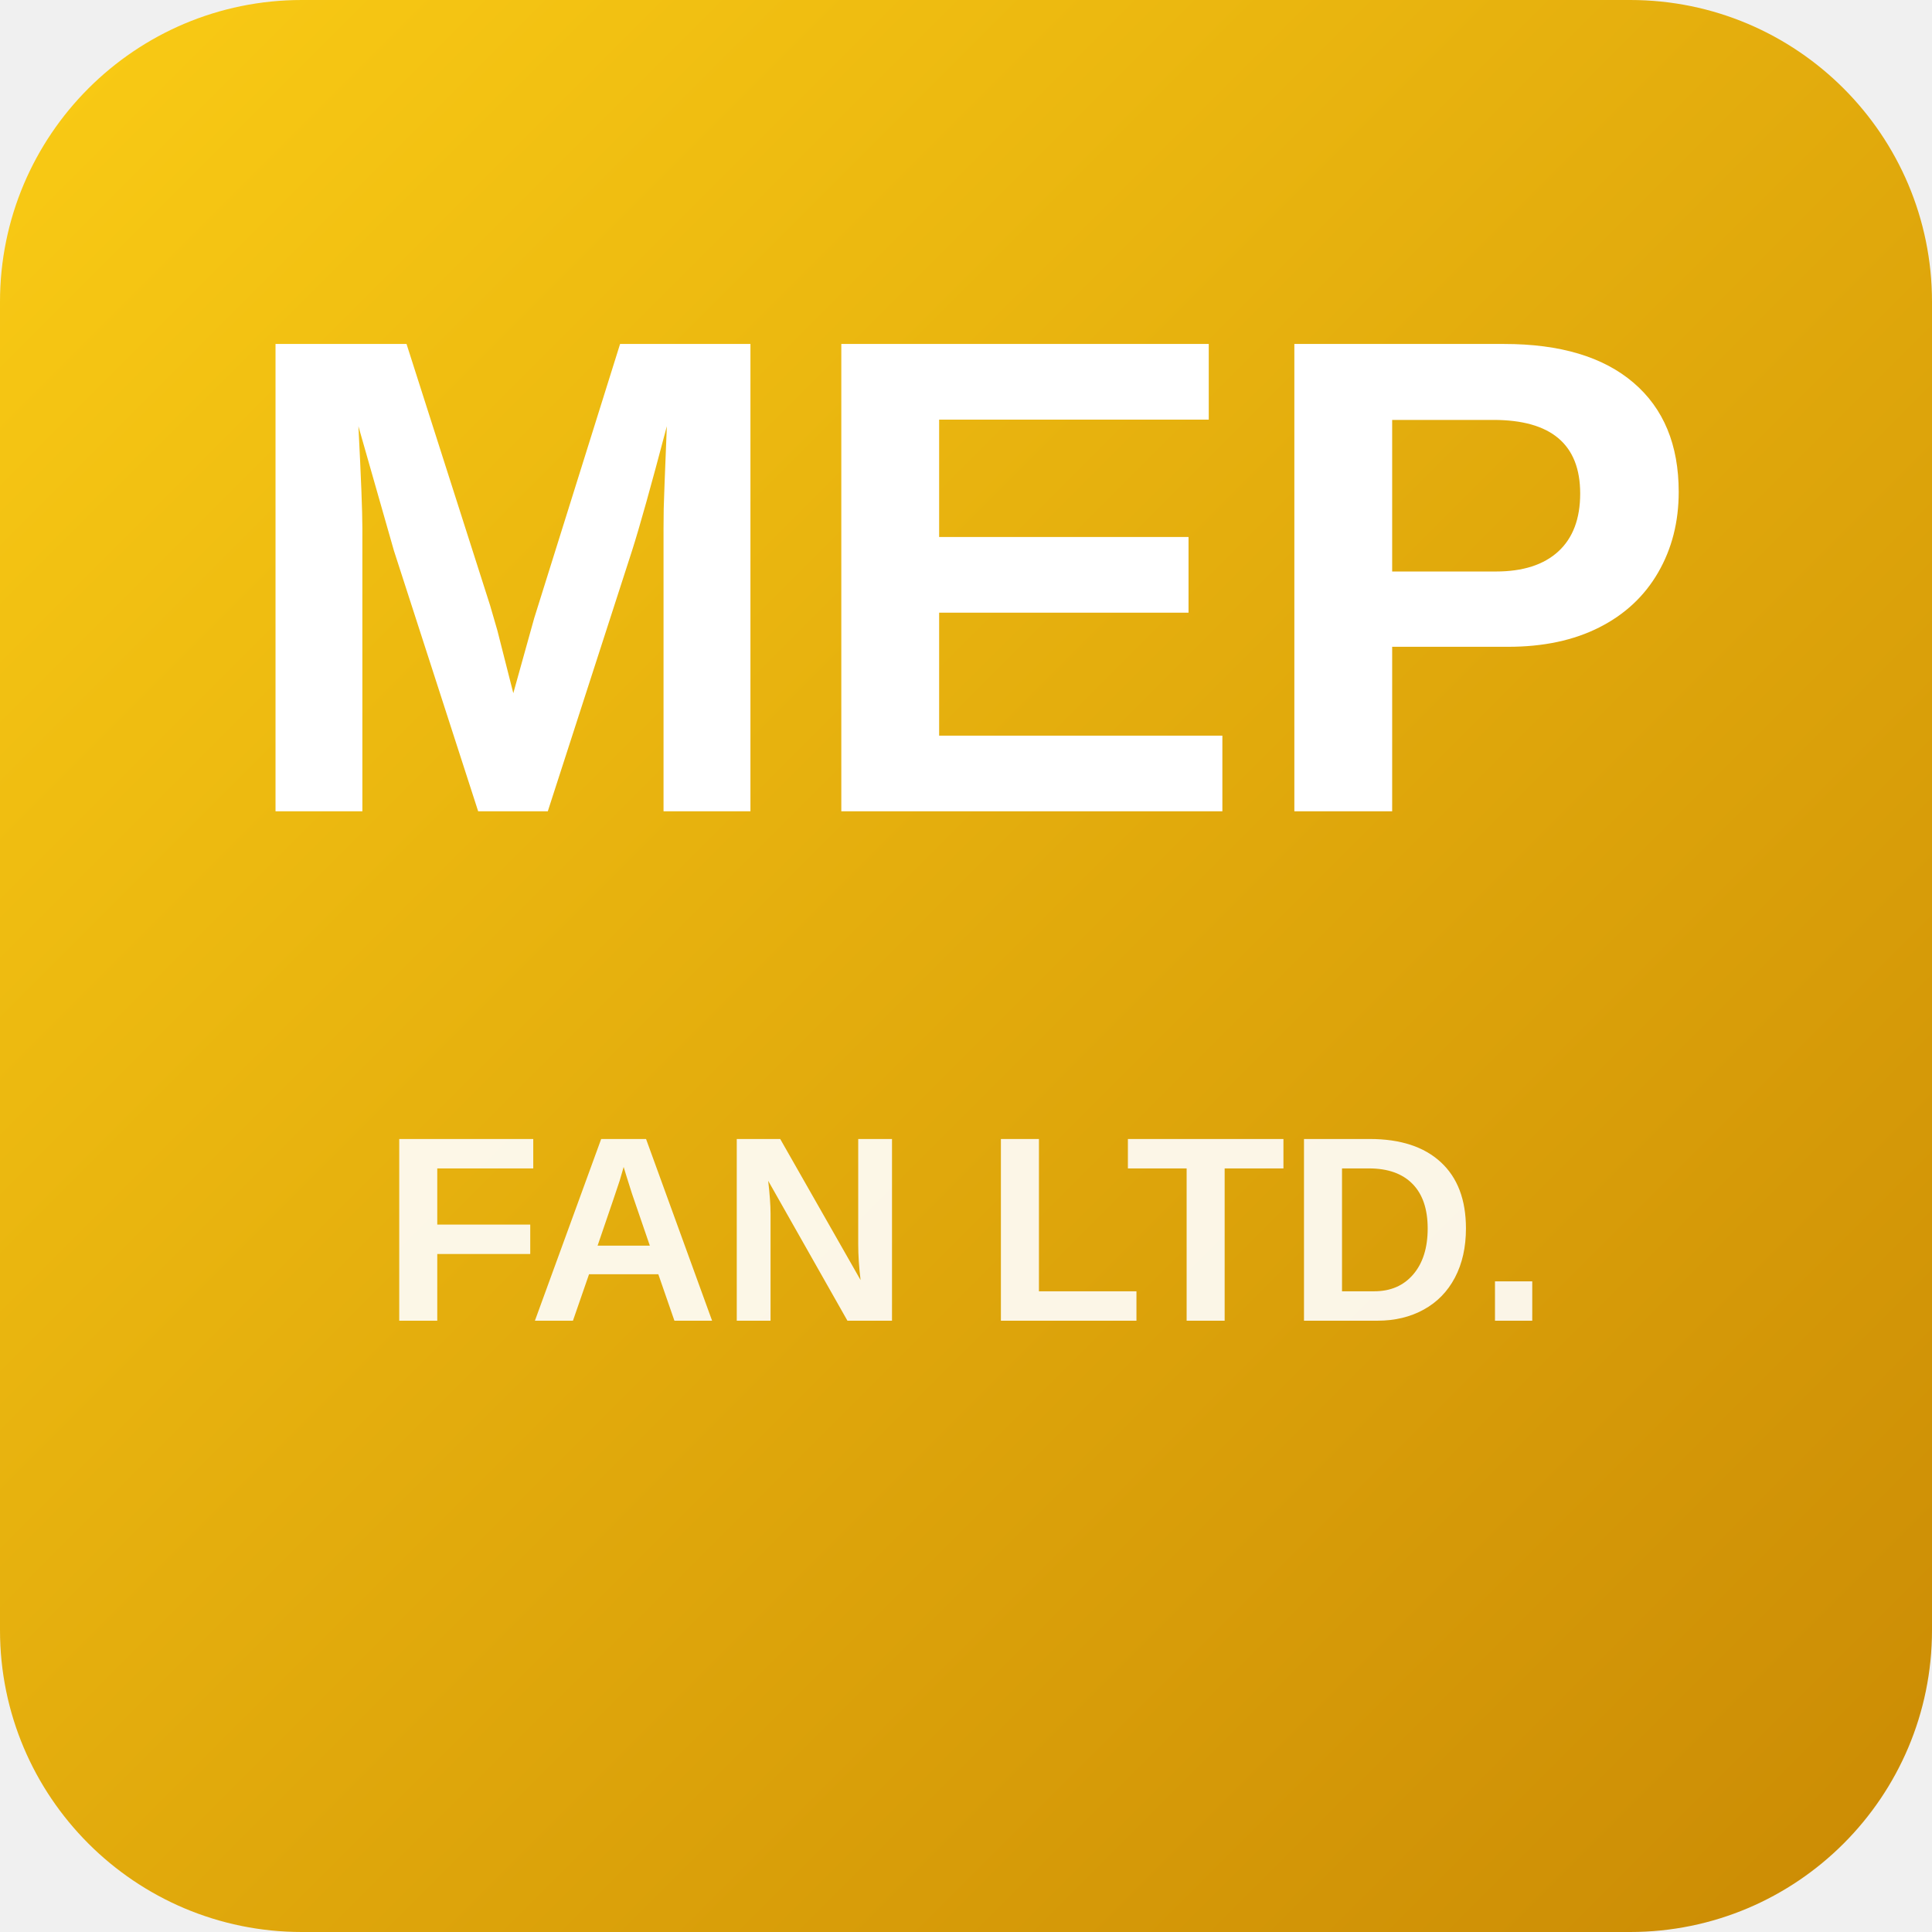
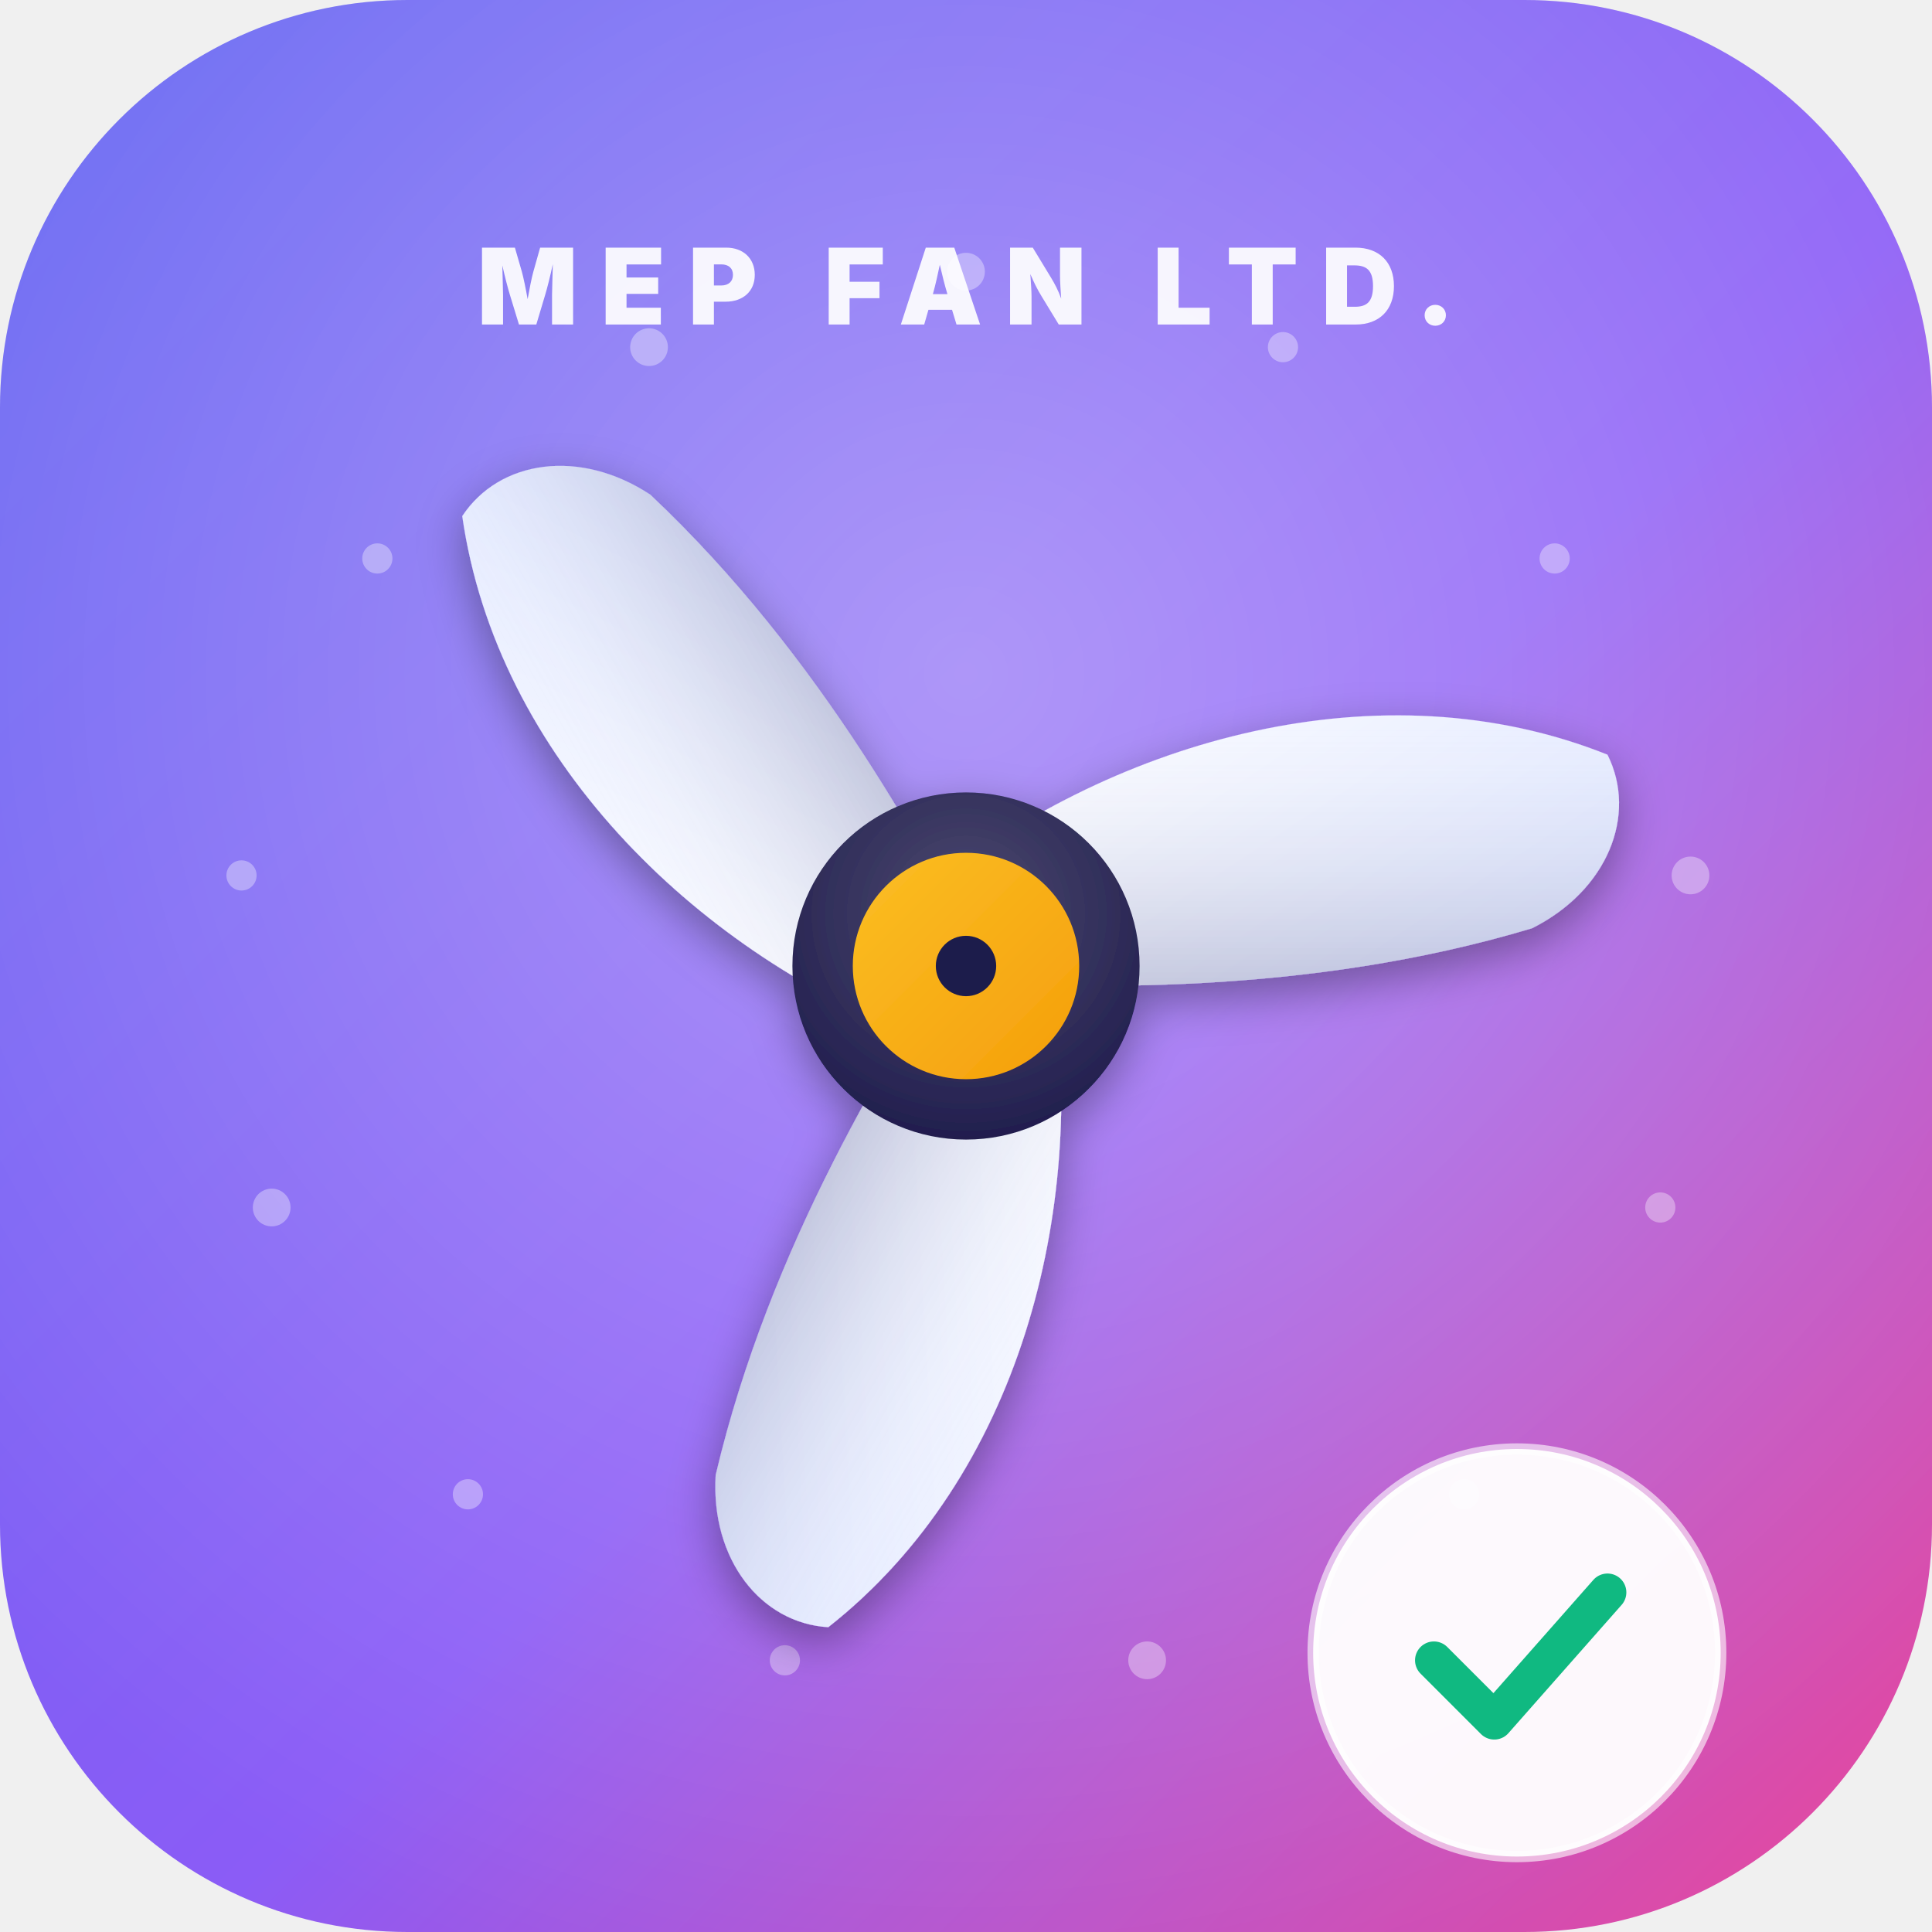
- <svg xmlns="http://www.w3.org/2000/svg" viewBox="0 0 512 512">
+ <svg xmlns="http://www.w3.org/2000/svg" viewBox="0 0 512 512" width="512" height="512">
  <defs>
-     <linearGradient id="bg" x1="0%" y1="0%" x2="100%" y2="100%">
-       <stop offset="0%" style="stop-color:#facc15" />
-       <stop offset="100%" style="stop-color:#ca8a04" />
+     <linearGradient id="bg" x1="0" y1="0" x2="1" y2="1">
+       <stop offset="0" stop-color="#6366f1" />
+       <stop offset="0.55" stop-color="#8b5cf6" />
+       <stop offset="1" stop-color="#ec4899" />
    </linearGradient>
+     <radialGradient id="glow" cx="0.5" cy="0.35" r="0.7">
+       <stop offset="0" stop-color="#ffffff" stop-opacity="0.35" />
+       <stop offset="1" stop-color="#ffffff" stop-opacity="0" />
+     </radialGradient>
+     <linearGradient id="blade" x1="0" y1="0" x2="1" y2="0.6">
+       <stop offset="0" stop-color="#ffffff" />
+       <stop offset="1" stop-color="#e0e7ff" />
+     </linearGradient>
+     <linearGradient id="bladeShade" x1="0" y1="0" x2="0" y2="1">
+       <stop offset="0" stop-color="#ffffff" stop-opacity="0" />
+       <stop offset="1" stop-color="#1e1b4b" stop-opacity="0.18" />
+     </linearGradient>
+     <linearGradient id="hub" x1="0" y1="0" x2="1" y2="1">
+       <stop offset="0" stop-color="#fbbf24" />
+       <stop offset="1" stop-color="#f59e0b" />
+     </linearGradient>
+     <filter id="softShadow" x="-20%" y="-20%" width="140%" height="140%">
+       <feGaussianBlur in="SourceAlpha" stdDeviation="6" />
+       <feOffset dx="0" dy="4" />
+       <feComponentTransfer>
+         <feFuncA type="linear" slope="0.35" />
+       </feComponentTransfer>
+       <feMerge>
+         <feMergeNode />
+         <feMergeNode in="SourceGraphic" />
+       </feMerge>
+     </filter>
  </defs>
-   <rect width="512" height="512" rx="80" fill="url(#bg)" />
-   <text x="256" y="215" font-size="180" text-anchor="middle" fill="white" font-weight="bold" font-family="Arial, sans-serif">MEP</text>
-   <text x="256" y="350" font-size="70" text-anchor="middle" fill="rgba(255,255,255,0.9)" font-weight="bold" font-family="Arial, sans-serif">FAN LTD.</text>
+   <rect width="512" height="512" rx="108" fill="url(#bg)" />
+   <rect width="512" height="512" rx="108" fill="url(#glow)" />
+   <g opacity="0.35">
+     <circle cx="256" cy="72" r="5" fill="#ffffff" />
+     <circle cx="340" cy="92" r="4" fill="#ffffff" />
+     <circle cx="412" cy="148" r="4" fill="#ffffff" />
+     <circle cx="448" cy="232" r="5" fill="#ffffff" />
+     <circle cx="440" cy="320" r="4" fill="#ffffff" />
+     <circle cx="388" cy="396" r="4" fill="#ffffff" />
+     <circle cx="304" cy="440" r="5" fill="#ffffff" />
+     <circle cx="208" cy="440" r="4" fill="#ffffff" />
+     <circle cx="124" cy="396" r="4" fill="#ffffff" />
+     <circle cx="72" cy="320" r="5" fill="#ffffff" />
+     <circle cx="64" cy="232" r="4" fill="#ffffff" />
+     <circle cx="100" cy="148" r="4" fill="#ffffff" />
+     <circle cx="172" cy="92" r="5" fill="#ffffff" />
+   </g>
+   <g transform="translate(256 256)" filter="url(#softShadow)">
+     <g>
+       <path d="M -8 -22 C 40 -60 110 -80 170 -56 C 178 -40 170 -20 150 -10 C 90 8 30 6 -8 4 Z" fill="url(#blade)" />
+       <path d="M -8 -22 C 40 -60 110 -80 170 -56 C 178 -40 170 -20 150 -10 C 90 8 30 6 -8 4 Z" fill="url(#bladeShade)" />
+     </g>
+     <g transform="rotate(120)">
+       <path d="M -8 -22 C 40 -60 110 -80 170 -56 C 178 -40 170 -20 150 -10 C 90 8 30 6 -8 4 Z" fill="url(#blade)" />
+       <path d="M -8 -22 C 40 -60 110 -80 170 -56 C 178 -40 170 -20 150 -10 C 90 8 30 6 -8 4 Z" fill="url(#bladeShade)" />
+     </g>
+     <g transform="rotate(240)">
+       <path d="M -8 -22 C 40 -60 110 -80 170 -56 C 178 -40 170 -20 150 -10 C 90 8 30 6 -8 4 Z" fill="url(#blade)" />
+       <path d="M -8 -22 C 40 -60 110 -80 170 -56 C 178 -40 170 -20 150 -10 C 90 8 30 6 -8 4 Z" fill="url(#bladeShade)" />
+     </g>
+     <circle cx="0" cy="0" r="46" fill="#1e1b4b" />
+     <circle cx="0" cy="0" r="46" fill="url(#glow)" opacity="0.6" />
+     <circle cx="0" cy="0" r="30" fill="url(#hub)" />
+     <circle cx="0" cy="0" r="8" fill="#1e1b4b" />
+   </g>
+   <g transform="translate(352 388)">
+     <circle cx="50" cy="50" r="54" fill="#ffffff" opacity="0.96" />
+     <circle cx="50" cy="50" r="54" fill="none" stroke="#ffffff" stroke-width="3" opacity="0.6" />
+     <path d="M 28 52 L 44 68 L 74 34" stroke="#10b981" stroke-width="10" fill="none" stroke-linecap="round" stroke-linejoin="round" />
+   </g>
+   <g>
+     <text x="256" y="86" font-family="'Plus Jakarta Sans', 'Inter', Arial, sans-serif" font-size="28" font-weight="900" text-anchor="middle" fill="#ffffff" letter-spacing="6" opacity="0.92">MEP FAN LTD.</text>
+   </g>
</svg>
